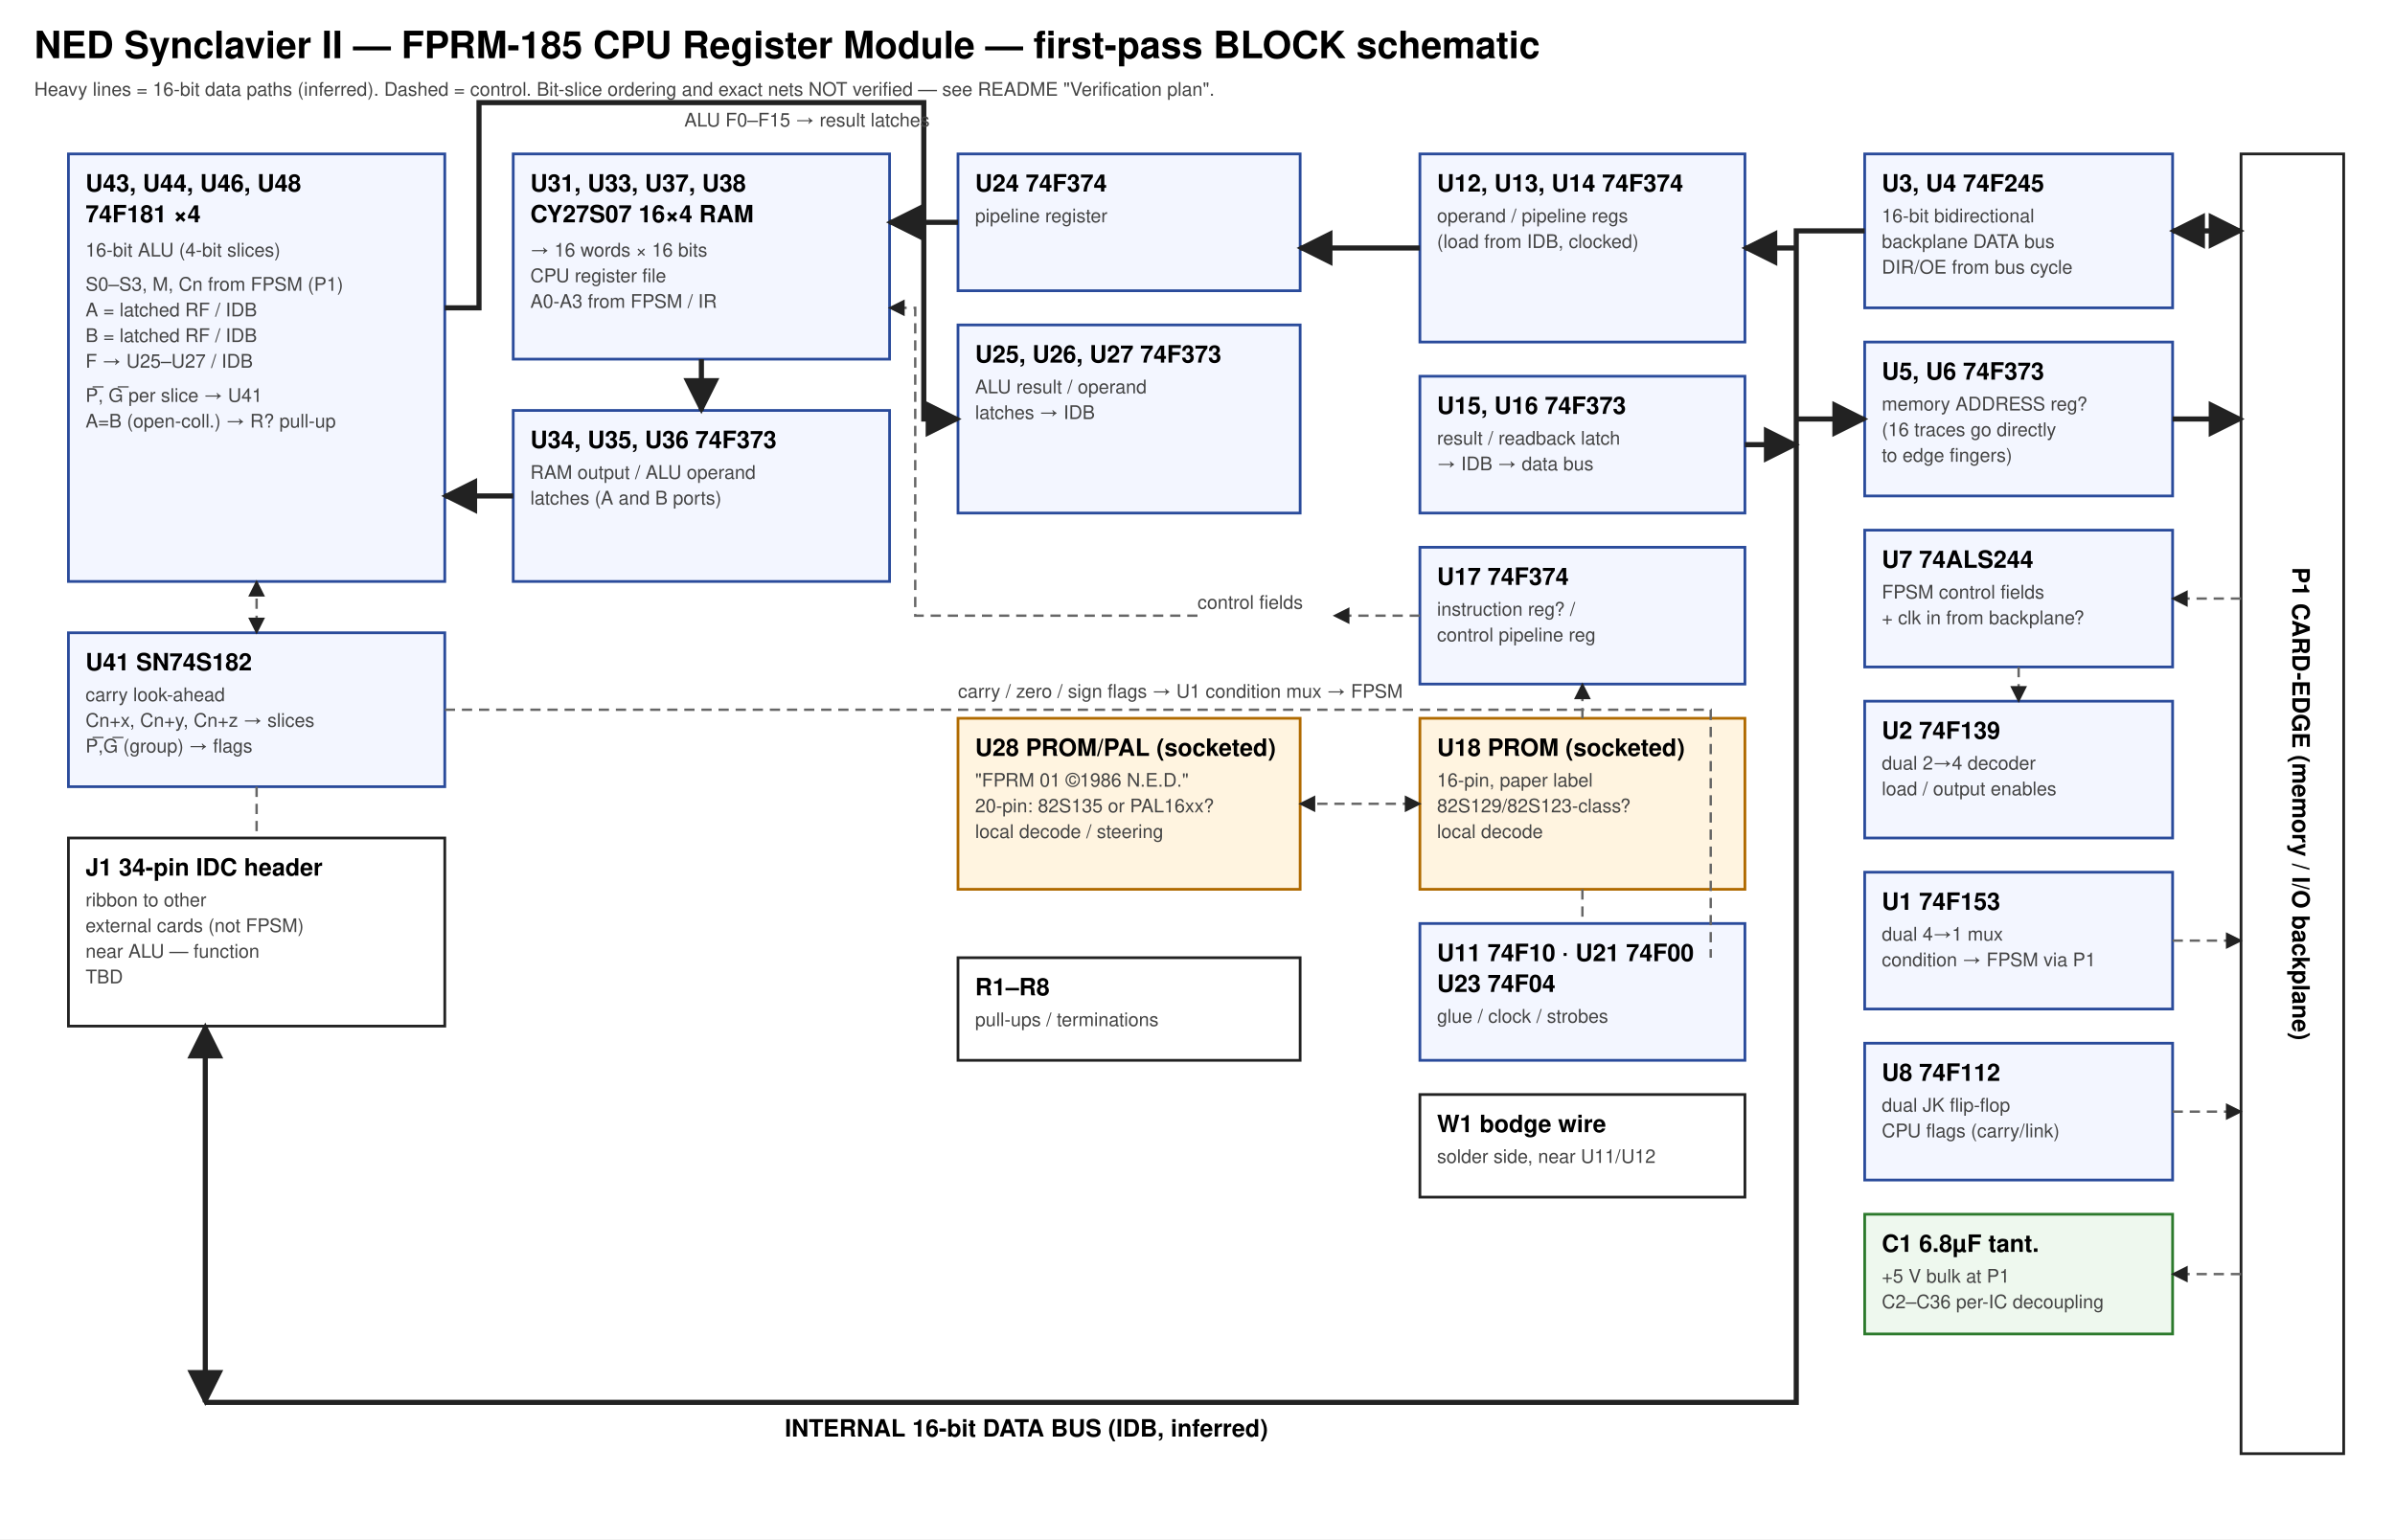
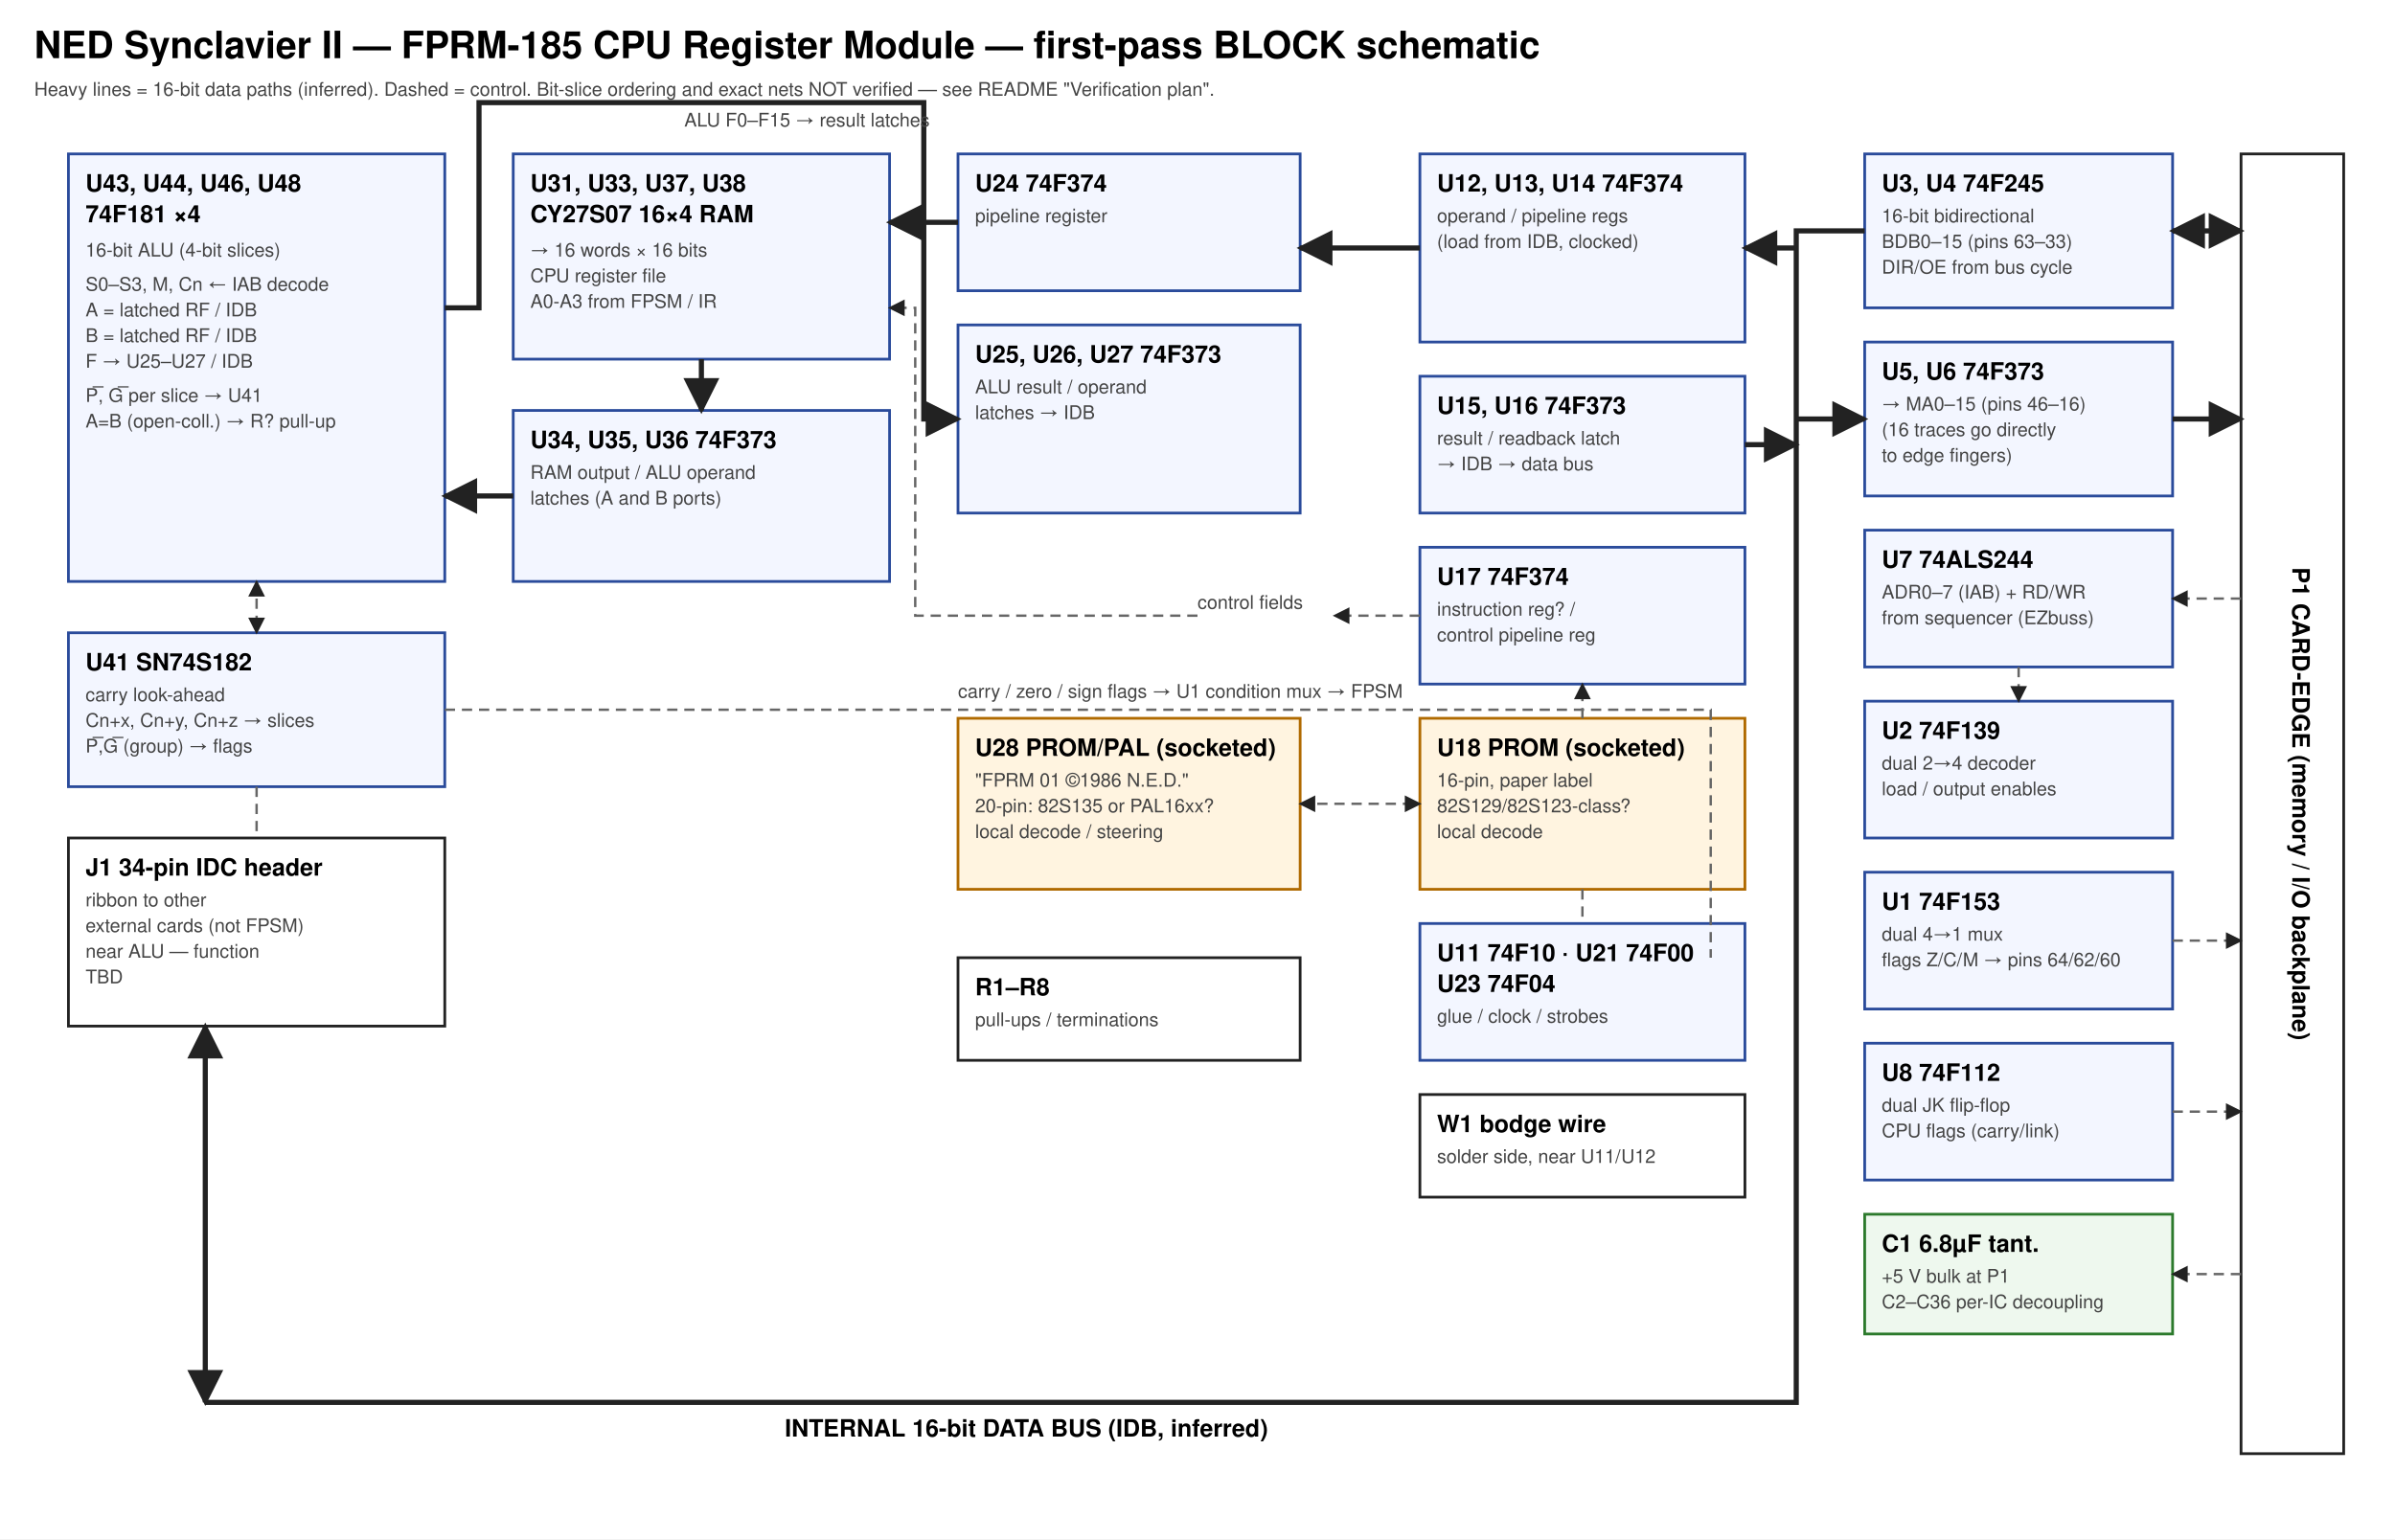
<svg xmlns="http://www.w3.org/2000/svg" width="1400" height="900" viewBox="0 0 1400 900" font-family="Helvetica, Arial, sans-serif" font-size="13">
  <defs>
    <marker id="a" viewBox="0 0 10 10" refX="9" refY="5" markerWidth="7" markerHeight="7" orient="auto-start-reverse">
      <path d="M0,0 L10,5 L0,10 z" fill="#222" />
    </marker>
    <style>
.b{fill:#fff;stroke:#222;stroke-width:1.6}
.u{fill:#f3f6ff;stroke:#2a4b9b;stroke-width:1.6}
.p{fill:#fff4e0;stroke:#b06a00;stroke-width:1.6}
.c{fill:#eef8ee;stroke:#2c7a2c;stroke-width:1.6}
.w{stroke:#222;stroke-width:3;fill:none}
.s{stroke:#666;stroke-width:1.4;fill:none;stroke-dasharray:6 4}
.t{font-weight:bold;font-size:14px}
.n{font-size:11px;fill:#444}
.h{font-size:22px;font-weight:bold}
</style>
  </defs>
  <rect width="1400" height="900" fill="#fff" />
  <text x="20" y="34" class="h">NED Synclavier II — FPRM-185 CPU Register Module — first-pass BLOCK schematic</text>
  <text x="20" y="56" class="n">Heavy lines = 16-bit data paths (inferred). Dashed = control. Bit-slice ordering and exact nets NOT verified — see README "Verification plan".</text>
  <rect x="1310" y="90" width="60" height="760" class="b" />
  <text x="1340" y="470" class="t" transform="rotate(90 1340 470)" text-anchor="middle">P1  CARD-EDGE  (memory / I/O backplane)</text>
  <rect x="1090" y="90" width="180" height="90" class="u" />
  <text x="1100" y="112" class="t">U3, U4  74F245</text>
  <text x="1100" y="130" class="n">16-bit bidirectional</text>
-   <text x="1100" y="145" class="n">backplane DATA bus</text>
+   <text x="1100" y="145" class="n">BDB0–15 (pins 63–33)</text>
  <text x="1100" y="160" class="n">DIR/OE from bus cycle</text>
  <rect x="1090" y="200" width="180" height="90" class="u" />
  <text x="1100" y="222" class="t">U5, U6  74F373</text>
-   <text x="1100" y="240" class="n">memory ADDRESS reg?</text>
+   <text x="1100" y="240" class="n">→ MA0–15 (pins 46–16)</text>
  <text x="1100" y="255" class="n">(16 traces go directly</text>
  <text x="1100" y="270" class="n">to edge fingers)</text>
  <rect x="1090" y="310" width="180" height="80" class="u" />
  <text x="1100" y="332" class="t">U7  74ALS244</text>
-   <text x="1100" y="350" class="n">FPSM control fields</text>
-   <text x="1100" y="365" class="n">+ clk in from backplane?</text>
+   <text x="1100" y="350" class="n">ADR0–7 (IAB) + RD/WR</text>
+   <text x="1100" y="365" class="n">from sequencer (EZbuss)</text>
  <rect x="1090" y="410" width="180" height="80" class="u" />
  <text x="1100" y="432" class="t">U2  74F139</text>
  <text x="1100" y="450" class="n">dual 2→4 decoder</text>
  <text x="1100" y="465" class="n">load / output enables</text>
  <rect x="1090" y="510" width="180" height="80" class="u" />
  <text x="1100" y="532" class="t">U1  74F153</text>
  <text x="1100" y="550" class="n">dual 4→1 mux</text>
-   <text x="1100" y="565" class="n">condition → FPSM via P1</text>
+   <text x="1100" y="565" class="n">flags Z/C/M → pins 64/62/60</text>
  <rect x="1090" y="610" width="180" height="80" class="u" />
  <text x="1100" y="632" class="t">U8  74F112</text>
  <text x="1100" y="650" class="n">dual JK flip-flop</text>
  <text x="1100" y="665" class="n">CPU flags (carry/link)</text>
  <rect x="1090" y="710" width="180" height="70" class="c" />
  <text x="1100" y="732" class="t">C1 6.8µF tant.</text>
  <text x="1100" y="750" class="n">+5 V bulk at P1</text>
  <text x="1100" y="765" class="n">C2–C36 per-IC decoupling</text>
  <path d="M1270,135 H1310" class="w" marker-end="url(#a)" marker-start="url(#a)" />
  <path d="M1270,245 H1310" class="w" marker-end="url(#a)" />
  <path d="M1310,350 H1270" class="s" marker-end="url(#a)" />
  <path d="M1180,390 V410" class="s" marker-end="url(#a)" />
  <path d="M1270,550 H1310" class="s" marker-end="url(#a)" />
  <path d="M1270,650 H1310" class="s" marker-end="url(#a)" />
  <path d="M1310,745 H1270" class="s" marker-end="url(#a)" />
  <path d="M1090,135 H1050 V820 H120" class="w" />
  <text x="600" y="840" class="t" text-anchor="middle">INTERNAL 16-bit DATA BUS (IDB, inferred)</text>
  <path d="M1050,245 H1090" class="w" marker-end="url(#a)" />
  <rect x="830" y="90" width="190" height="110" class="u" />
  <text x="840" y="112" class="t">U12, U13, U14  74F374</text>
  <text x="840" y="130" class="n">operand / pipeline regs</text>
  <text x="840" y="145" class="n">(load from IDB, clocked)</text>
  <rect x="830" y="220" width="190" height="80" class="u" />
  <text x="840" y="242" class="t">U15, U16  74F373</text>
  <text x="840" y="260" class="n">result / readback latch</text>
  <text x="840" y="275" class="n">→ IDB → data bus</text>
  <rect x="830" y="320" width="190" height="80" class="u" />
  <text x="840" y="342" class="t">U17  74F374</text>
  <text x="840" y="360" class="n">instruction reg? /</text>
  <text x="840" y="375" class="n">control pipeline reg</text>
  <rect x="830" y="420" width="190" height="100" class="p" />
  <text x="840" y="442" class="t">U18  PROM (socketed)</text>
  <text x="840" y="460" class="n">16-pin, paper label</text>
  <text x="840" y="475" class="n">82S129/82S123-class?</text>
  <text x="840" y="490" class="n">local decode</text>
  <rect x="830" y="540" width="190" height="80" class="u" />
  <text x="840" y="562" class="t">U11 74F10 · U21 74F00</text>
  <text x="840" y="580" class="t">U23 74F04</text>
  <text x="840" y="598" class="n">glue / clock / strobes</text>
  <rect x="830" y="640" width="190" height="60" class="b" />
  <text x="840" y="662" class="t">W1 bodge wire</text>
  <text x="840" y="680" class="n">solder side, near U11/U12</text>
  <path d="M1050,145 H1020" class="w" marker-end="url(#a)" />
  <path d="M1020,260 H1050" class="w" marker-end="url(#a)" />
  <path d="M925,520 V540" class="s" />
  <path d="M925,420 V400" class="s" marker-end="url(#a)" />
  <path d="M830,360 H780" class="s" marker-end="url(#a)" />
  <text x="700" y="356" class="n">control fields</text>
  <rect x="560" y="90" width="200" height="80" class="u" />
  <text x="570" y="112" class="t">U24  74F374</text>
  <text x="570" y="130" class="n">pipeline register</text>
  <rect x="560" y="190" width="200" height="110" class="u" />
  <text x="570" y="212" class="t">U25, U26, U27  74F373</text>
  <text x="570" y="230" class="n">ALU result / operand</text>
  <text x="570" y="245" class="n">latches → IDB</text>
  <rect x="560" y="420" width="200" height="100" class="p" />
  <text x="570" y="442" class="t">U28  PROM/PAL (socketed)</text>
  <text x="570" y="460" class="n">"FPRM 01 ©1986 N.E.D."</text>
  <text x="570" y="475" class="n">20-pin: 82S135 or PAL16xx?</text>
  <text x="570" y="490" class="n">local decode / steering</text>
  <rect x="560" y="560" width="200" height="60" class="b" />
  <text x="570" y="582" class="t">R1–R8</text>
  <text x="570" y="600" class="n">pull-ups / terminations</text>
  <path d="M760,470 H830" class="s" marker-end="url(#a)" marker-start="url(#a)" />
  <path d="M830,145 H760" class="w" marker-end="url(#a)" />
  <rect x="300" y="90" width="220" height="120" class="u" />
  <text x="310" y="112" class="t">U31, U33, U37, U38</text>
  <text x="310" y="130" class="t">CY27S07  16×4 RAM</text>
  <text x="310" y="150" class="n">→ 16 words × 16 bits</text>
  <text x="310" y="165" class="n">CPU register file</text>
  <text x="310" y="180" class="n">A0-A3 from FPSM / IR</text>
  <rect x="300" y="240" width="220" height="100" class="u" />
  <text x="310" y="262" class="t">U34, U35, U36  74F373</text>
  <text x="310" y="280" class="n">RAM output / ALU operand</text>
  <text x="310" y="295" class="n">latches (A and B ports)</text>
  <path d="M410,210 V240" class="w" marker-end="url(#a)" />
  <path d="M560,130 H520" class="w" marker-end="url(#a)" />
  <path d="M700,360 H535 V180 H520" class="s" marker-end="url(#a)" />
  <rect x="40" y="90" width="220" height="250" class="u" />
  <text x="50" y="112" class="t">U43, U44, U46, U48</text>
  <text x="50" y="130" class="t">74F181 ×4</text>
  <text x="50" y="150" class="n">16-bit ALU (4-bit slices)</text>
-   <text x="50" y="170" class="n">S0–S3, M, Cn from FPSM (P1)</text>
+   <text x="50" y="170" class="n">S0–S3, M, Cn ← IAB decode</text>
  <text x="50" y="185" class="n">A = latched RF / IDB</text>
  <text x="50" y="200" class="n">B = latched RF / IDB</text>
  <text x="50" y="215" class="n">F → U25–U27 / IDB</text>
  <text x="50" y="235" class="n">P̅, G̅ per slice → U41</text>
  <text x="50" y="250" class="n">A=B (open-coll.) → R? pull-up</text>
  <rect x="40" y="370" width="220" height="90" class="u" />
  <text x="50" y="392" class="t">U41  SN74S182</text>
  <text x="50" y="410" class="n">carry look-ahead</text>
  <text x="50" y="425" class="n">Cn+x, Cn+y, Cn+z → slices</text>
  <text x="50" y="440" class="n">P̅,G̅ (group) → flags</text>
  <rect x="40" y="490" width="220" height="110" class="b" />
  <text x="50" y="512" class="t">J1  34-pin IDC header</text>
  <text x="50" y="530" class="n">ribbon to other</text>
  <text x="50" y="545" class="n">external cards (not FPSM)</text>
  <text x="50" y="560" class="n">near ALU — function</text>
  <text x="50" y="575" class="n">TBD</text>
  <path d="M300,290 H260" class="w" marker-end="url(#a)" />
  <path d="M150,340 V370" class="s" marker-end="url(#a)" marker-start="url(#a)" />
  <path d="M260,180 H280 V60 H540 V245 H560" class="w" marker-end="url(#a)" />
  <text x="400" y="74" class="n">ALU F0–F15 → result latches</text>
  <path d="M120,820 V600" class="w" marker-end="url(#a)" marker-start="url(#a)" />
  <path d="M150,460 V490" class="s" />
  <path d="M260,415 H1000 V560" class="s" />
  <text x="560" y="408" class="n">carry / zero / sign flags → U1 condition mux → FPSM</text>
</svg>
